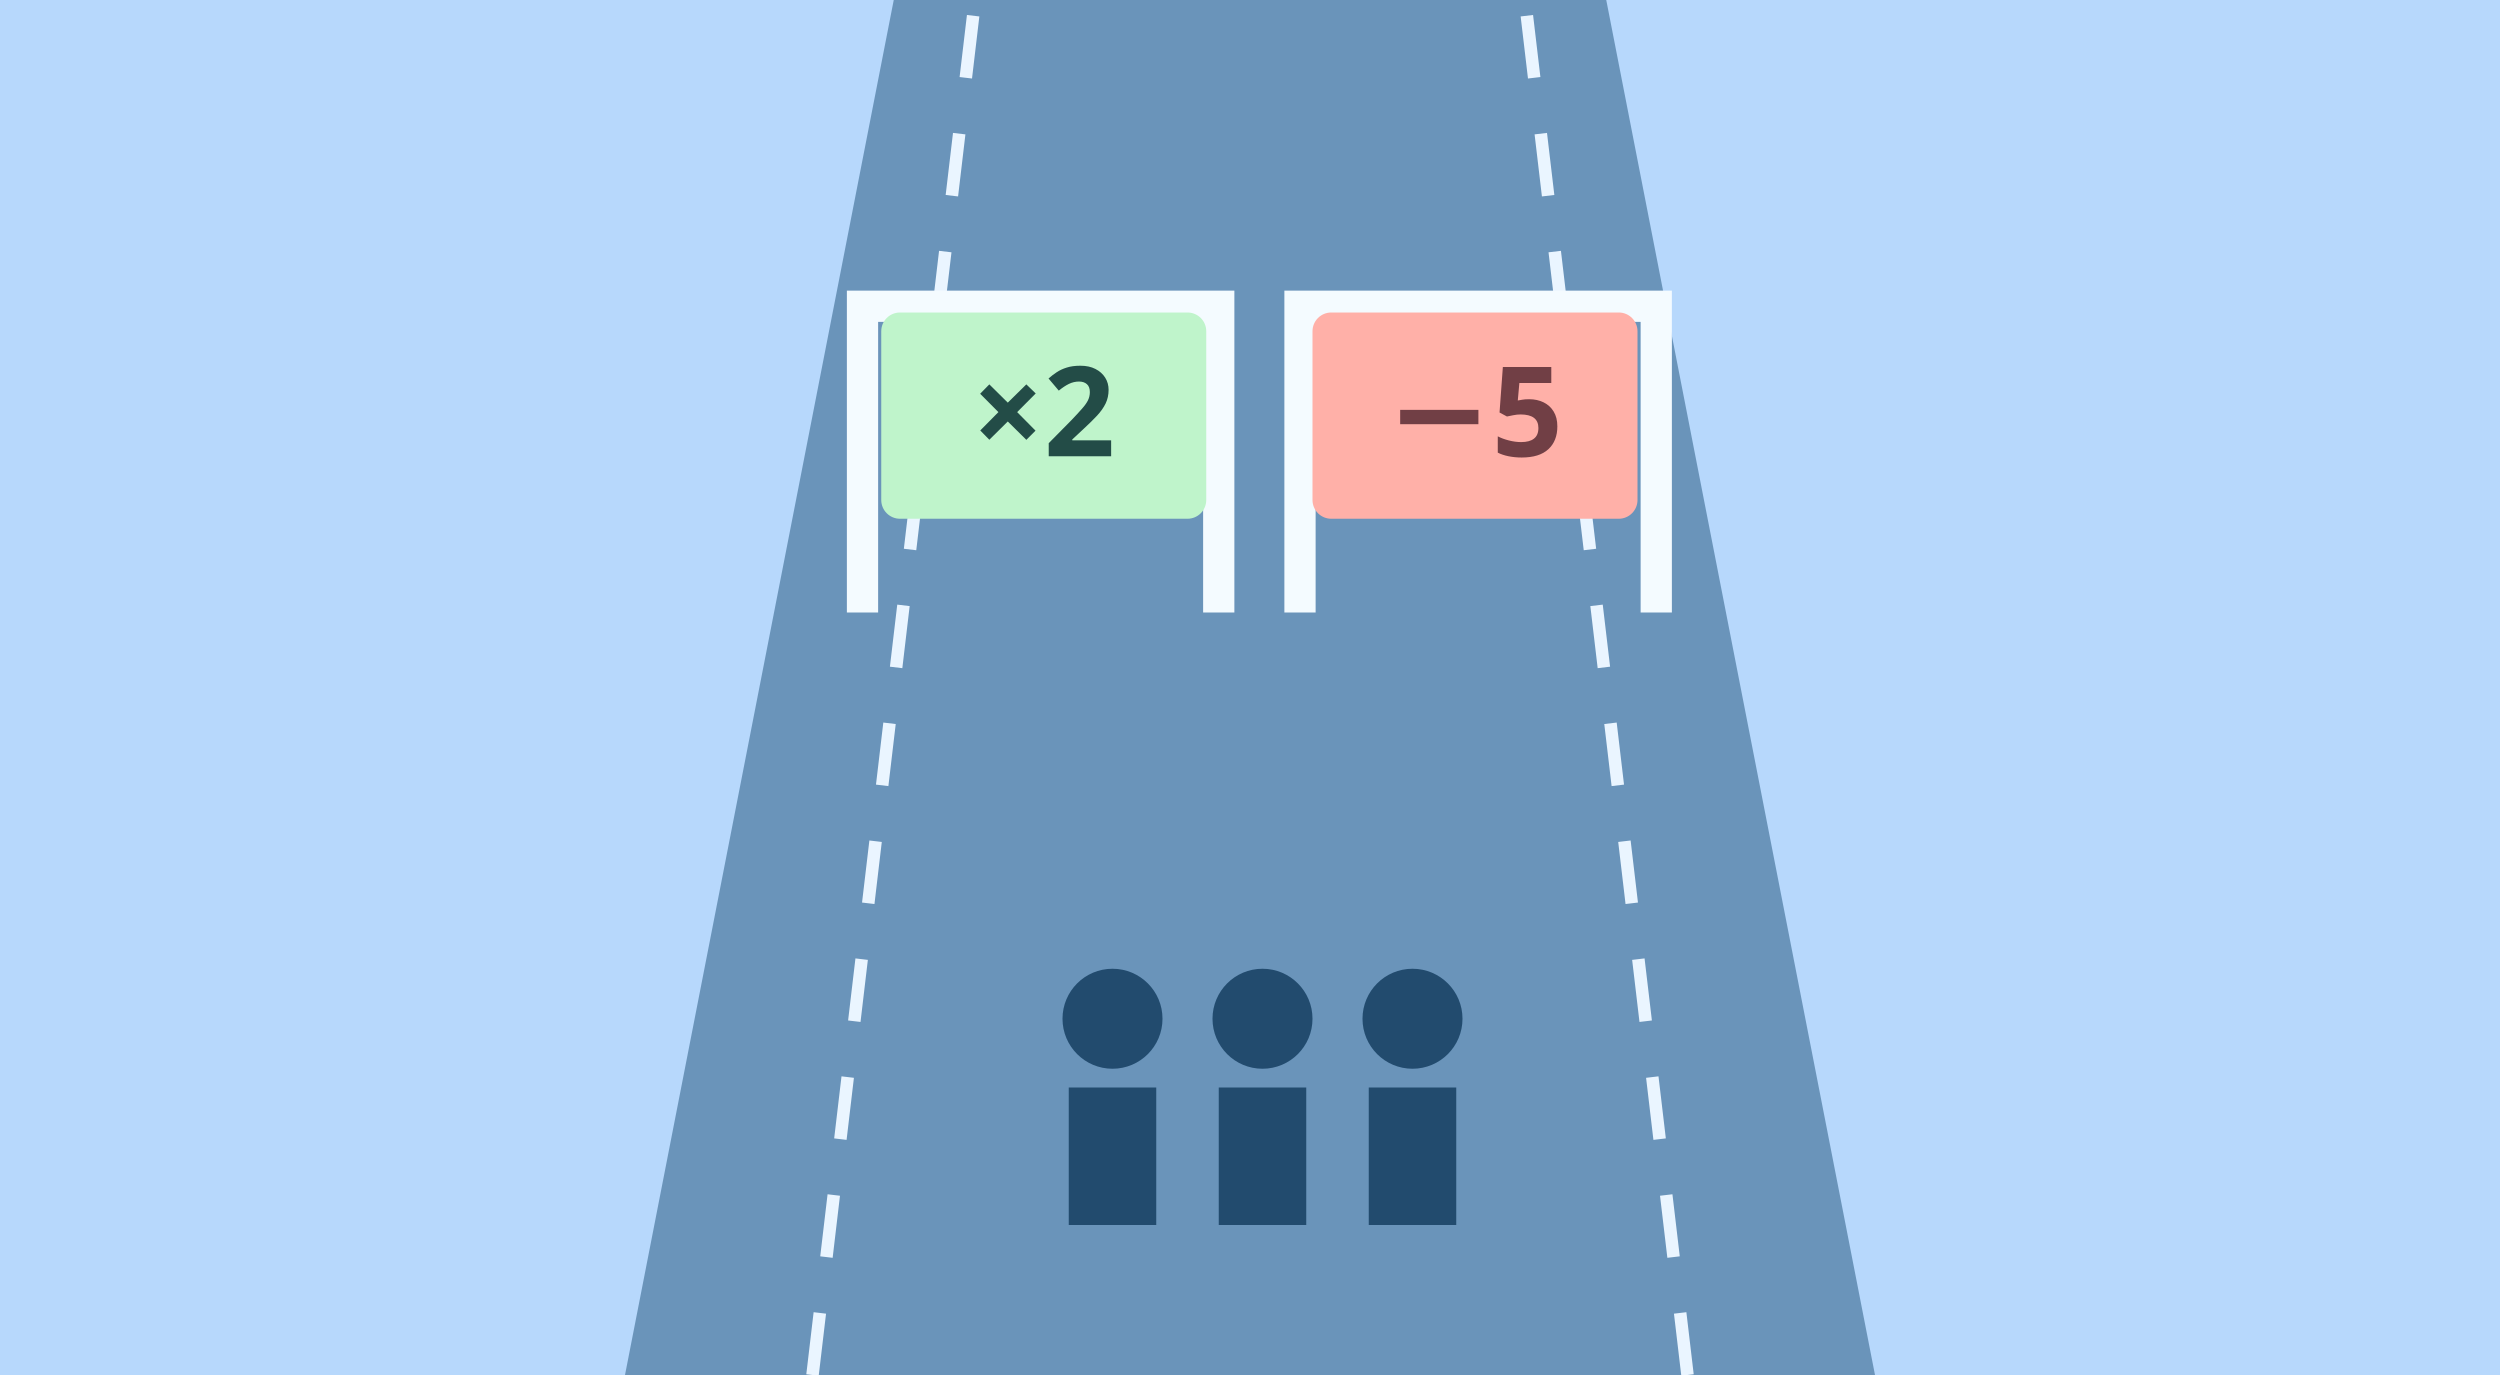
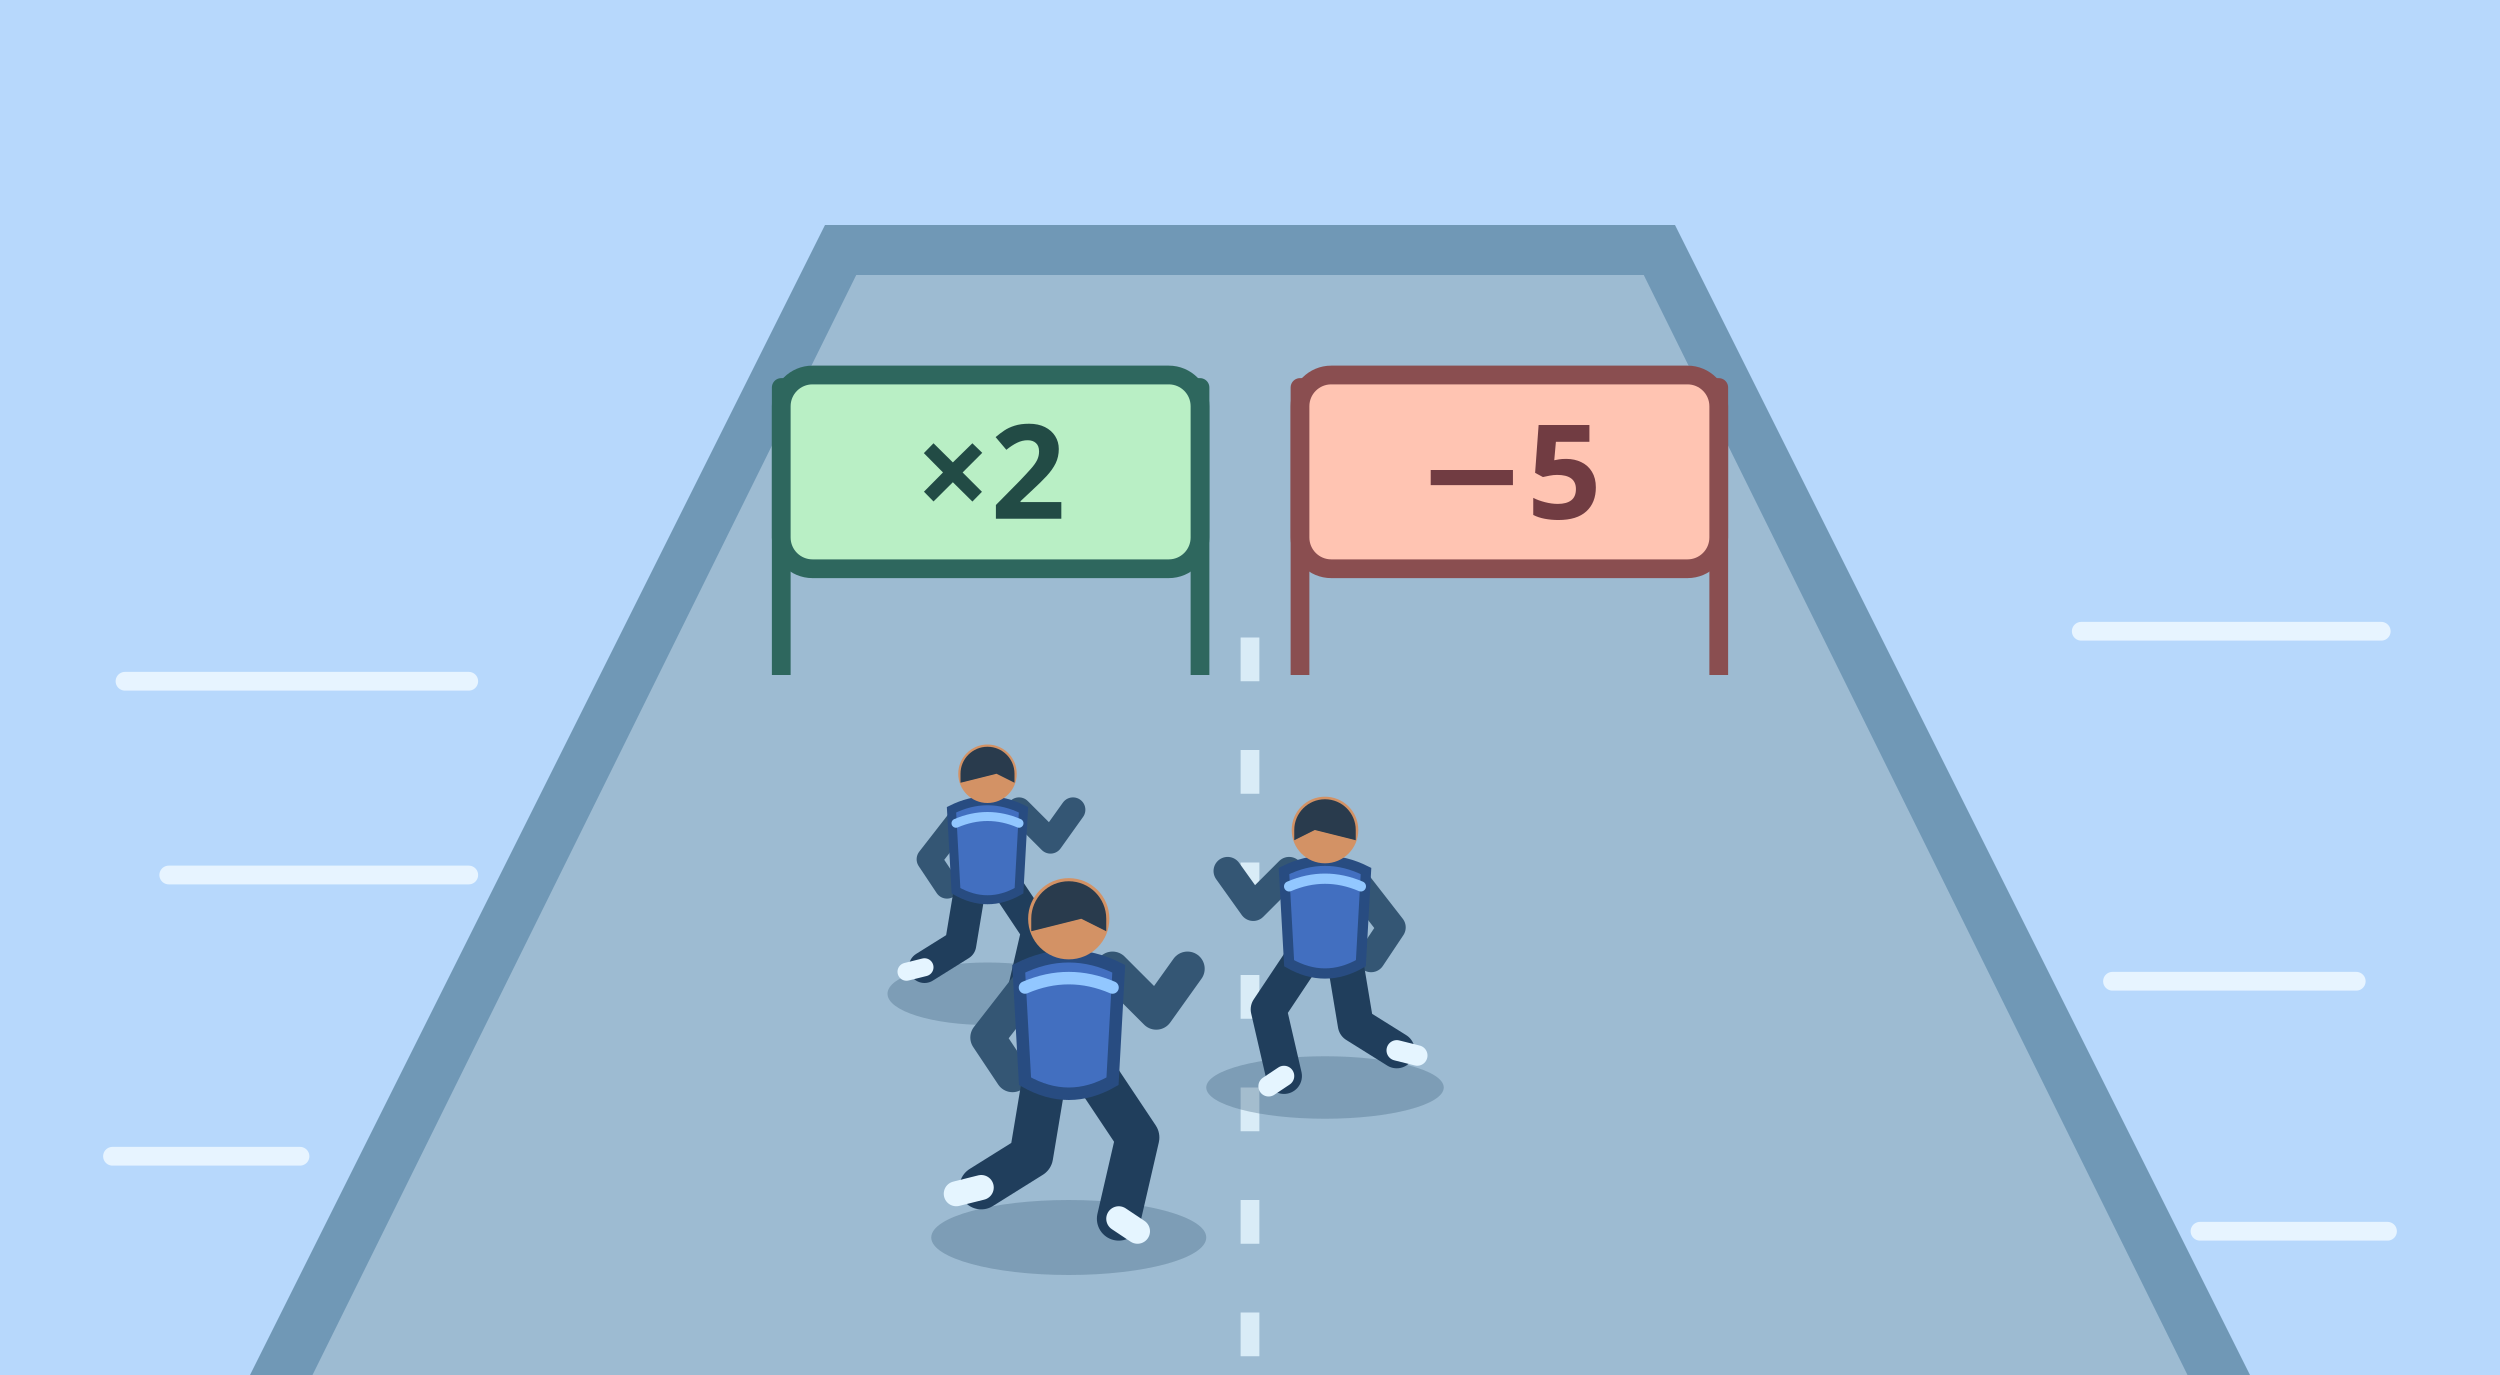
<svg xmlns="http://www.w3.org/2000/svg" viewBox="0 0 400 220">
+   <defs>
+     <g id="runner">
+       <path d="m-6 0-7 9 4 6M7-2l7 7 5-7" fill="none" stroke="#345674" stroke-width="5.5" stroke-linecap="round" stroke-linejoin="round" />
+       <path d="m-4 16-2 12-8 5M5 16l6 9-3 13" fill="none" stroke="#203e5c" stroke-width="7" stroke-linecap="round" stroke-linejoin="round" />
+       <path d="m-14 33-4 1m26 4 3 2" fill="none" stroke="#e5f5ff" stroke-width="4" stroke-linecap="round" />
+       <path d="M-8-2q8-4 16 0L7 16q-7 4-14 0z" fill="#426fc0" stroke="#284c81" stroke-width="2" />
+       <path d="M-7 1q7-3 14 0" fill="none" stroke="#92c7ff" stroke-width="2" stroke-linecap="round" />
+       <circle cy="-10" r="6.5" fill="#d39265" />
+       <path d="M-6-10a6 6 0 0 1 12 0v2l-4-2-8 2z" fill="#293b4d" />
+     </g>
+   </defs>
  <rect width="400" height="220" fill="#b7d8fc" />
-   <path d="m100 220 43-220h114l43 220" fill="#6a94ba" />
-   <path d="m130 220 26-220m114 220L244 0" stroke="#eaf5ff" stroke-width="2" stroke-dasharray="10 9" />
-   <g fill="#224b6e">
-     <circle cx="178" cy="163" r="8" />
-     <circle cx="202" cy="163" r="8" />
-     <circle cx="226" cy="163" r="8" />
-     <path d="M171 174h14v22h-14zm24 0h14v22h-14zm24 0h14v22h-14z" />
+   <path d="M20 109h55m-48 31h48m258-39h48m-43 56h39M18 185h30m304 12h30" stroke="#e7f4ff" stroke-width="3" stroke-linecap="round" />
+   <path d="m40 220 92-184h136l92 184z" fill="#7098b6" />
+   <path d="m50 220 87-176h126l87 176z" fill="#9dbbd2" />
+   <path d="M200 102v118" fill="none" stroke="#d9ecf7" stroke-width="3" stroke-dasharray="7 11" />
+   <g stroke-width="3" stroke-linejoin="round">
+     <path d="M125 108V62h67v46" fill="none" stroke="#2e675e" />
+     <path d="M208 108V62h67v46" fill="none" stroke="#8a4e50" />
+     <rect x="125" y="60" width="67" height="31" rx="5" fill="#b9efc5" stroke="#2e675e" />
+     <rect x="208" y="60" width="67" height="31" rx="5" fill="#ffc4b2" stroke="#8a4e50" />
  </g>
-   <path d="M138 98V49h57v49m13 0V49h57v49" fill="none" stroke="#f4fbff" stroke-width="5" />
-   <rect x="141" y="50" width="52" height="33" rx="3" fill="#bff4cb" />
-   <rect x="210" y="50" width="52" height="33" rx="3" fill="#ffb0a8" />
-   <text x="167" y="73" text-anchor="middle" fill="#234c47" font-family="system-ui" font-size="20" font-weight="800">×2</text>
-   <text x="236" y="73" text-anchor="middle" fill="#713f45" font-family="system-ui" font-size="20" font-weight="800">−5</text>
+   <g font-family="system-ui, sans-serif" font-size="21" font-weight="850" text-anchor="middle">
+     <text x="158.5" y="83" fill="#224b45">×2</text>
+     <text x="241.5" y="83" fill="#713c42">−5</text>
+   </g>
+   <g fill="#426580" opacity=".35">
+     <ellipse cx="158" cy="159" rx="16" ry="5" />
+     <ellipse cx="212" cy="174" rx="19" ry="5" />
+     <ellipse cx="171" cy="198" rx="22" ry="6" />
+   </g>
+   <use href="#runner" transform="translate(158 131) scale(.72)" />
+   <use href="#runner" transform="translate(212 141) scale(-.82 .82)" />
+   <use href="#runner" transform="translate(171 157)" />
</svg>
